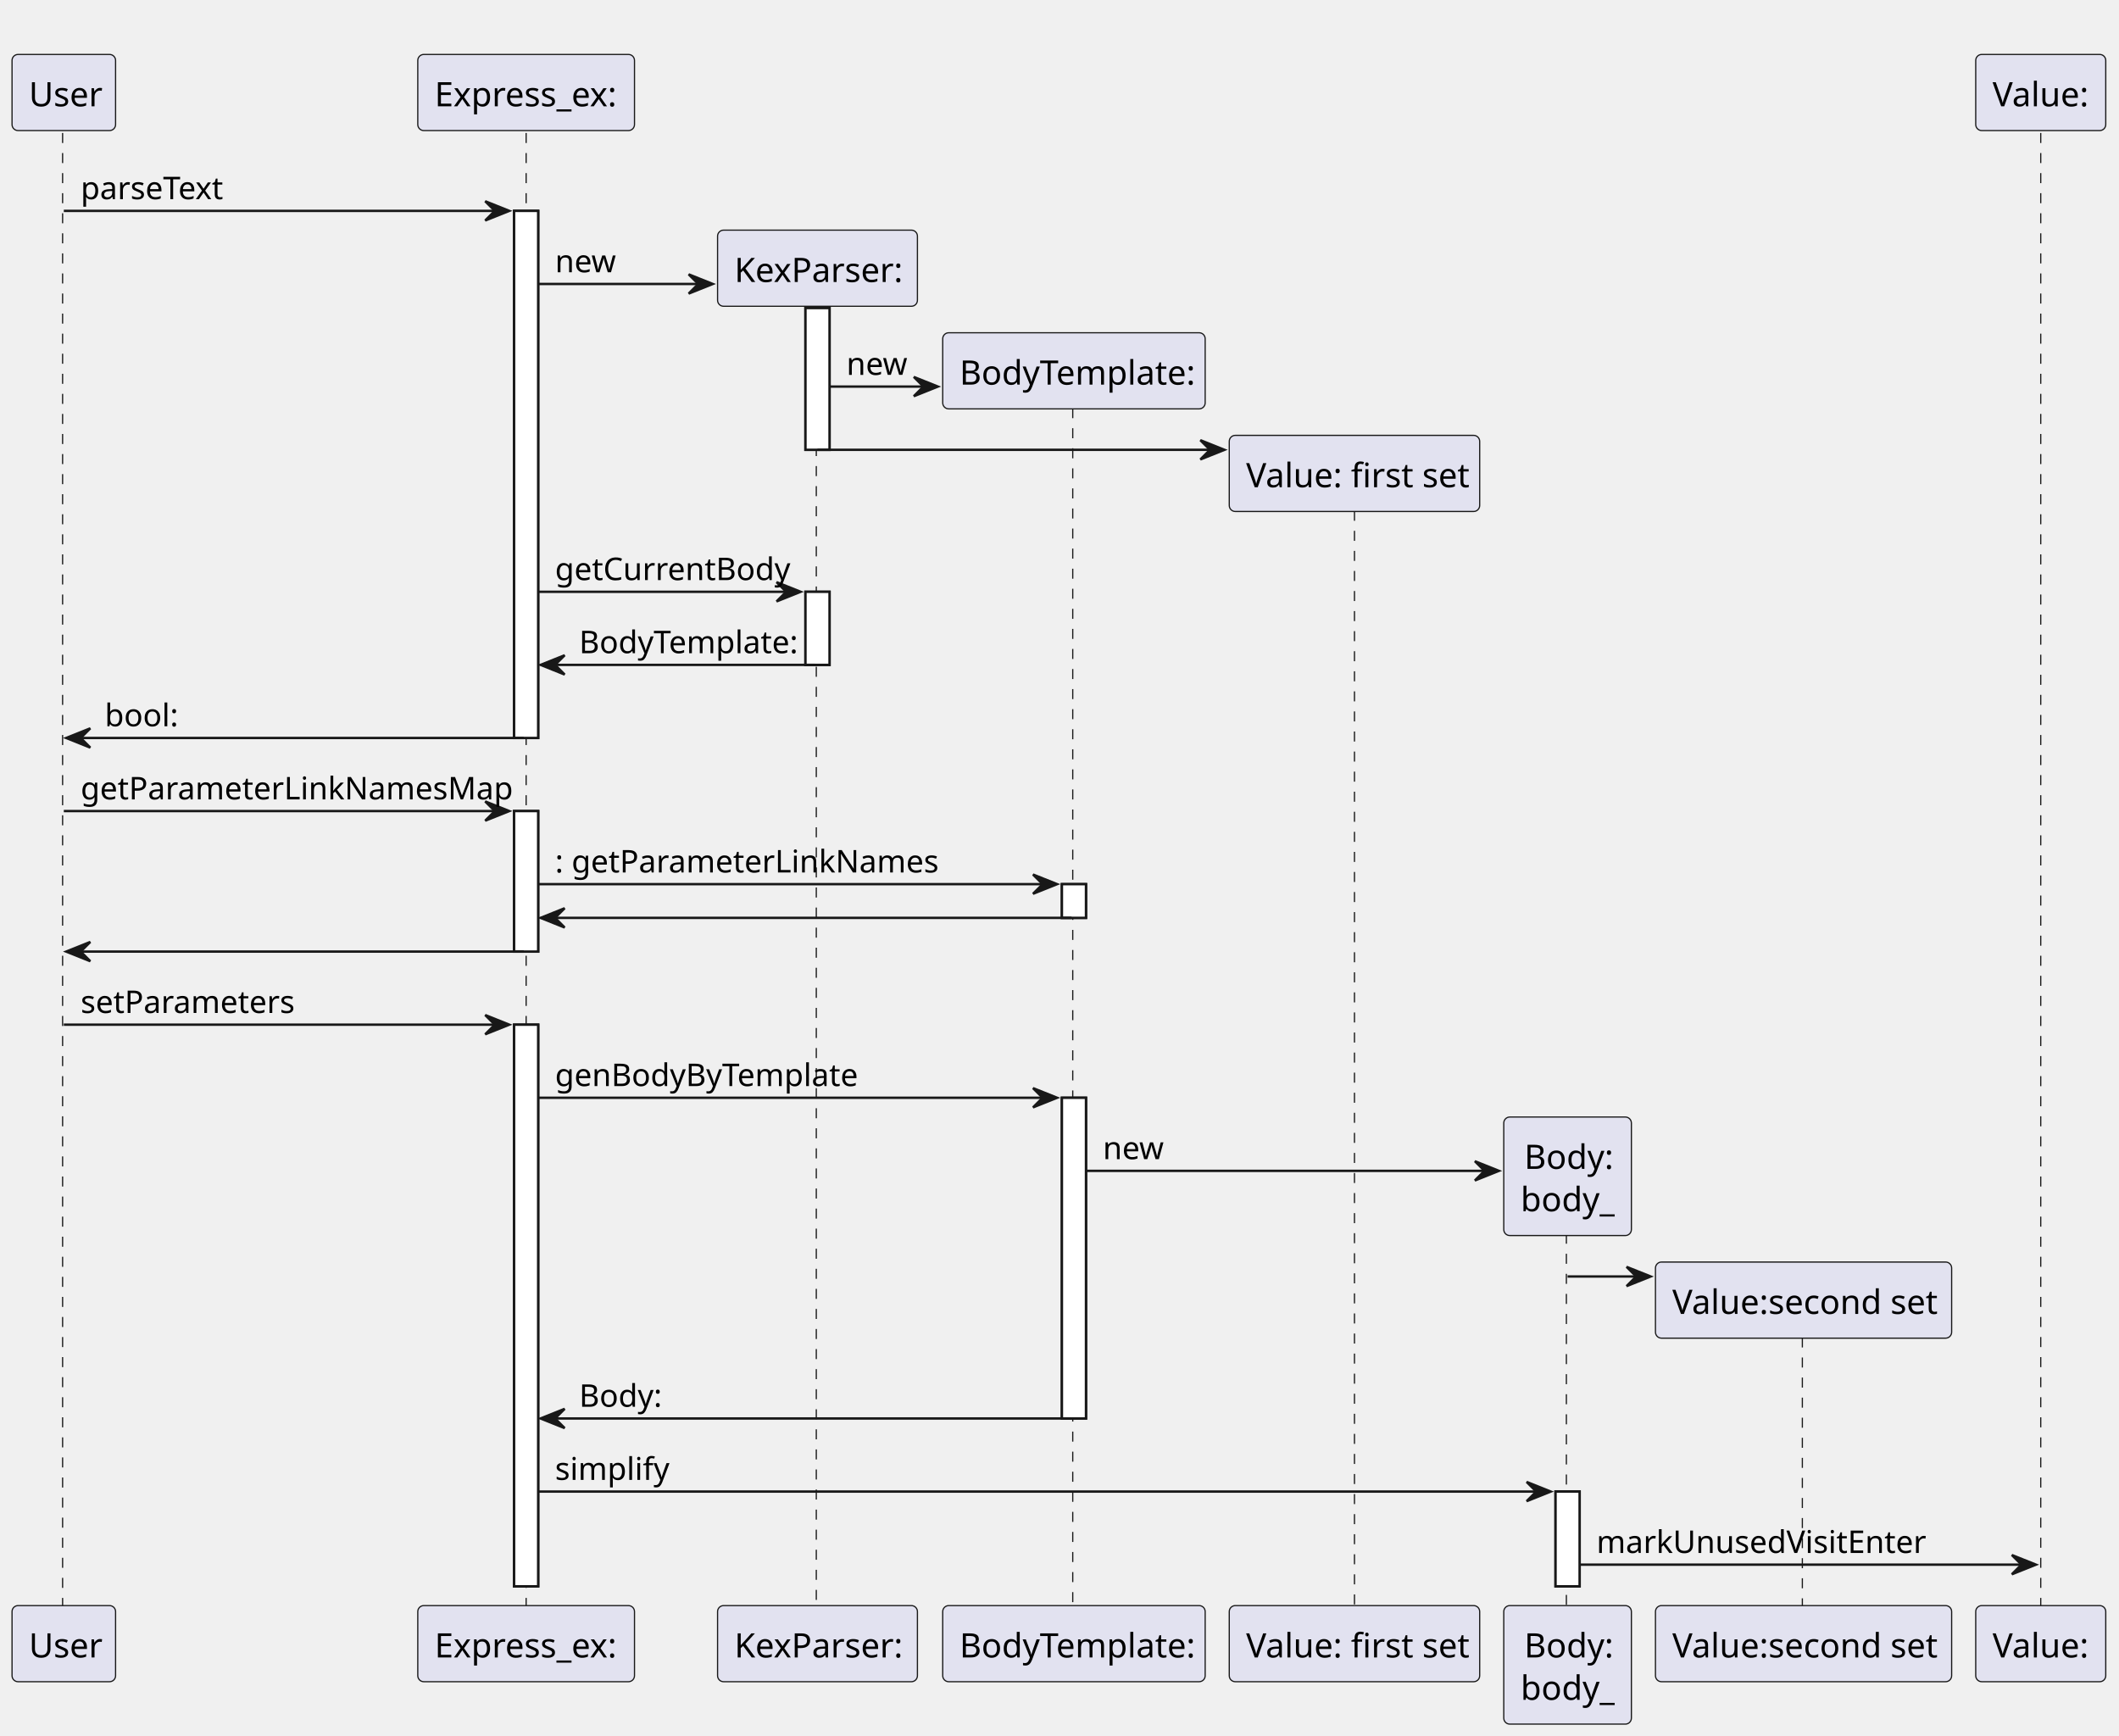
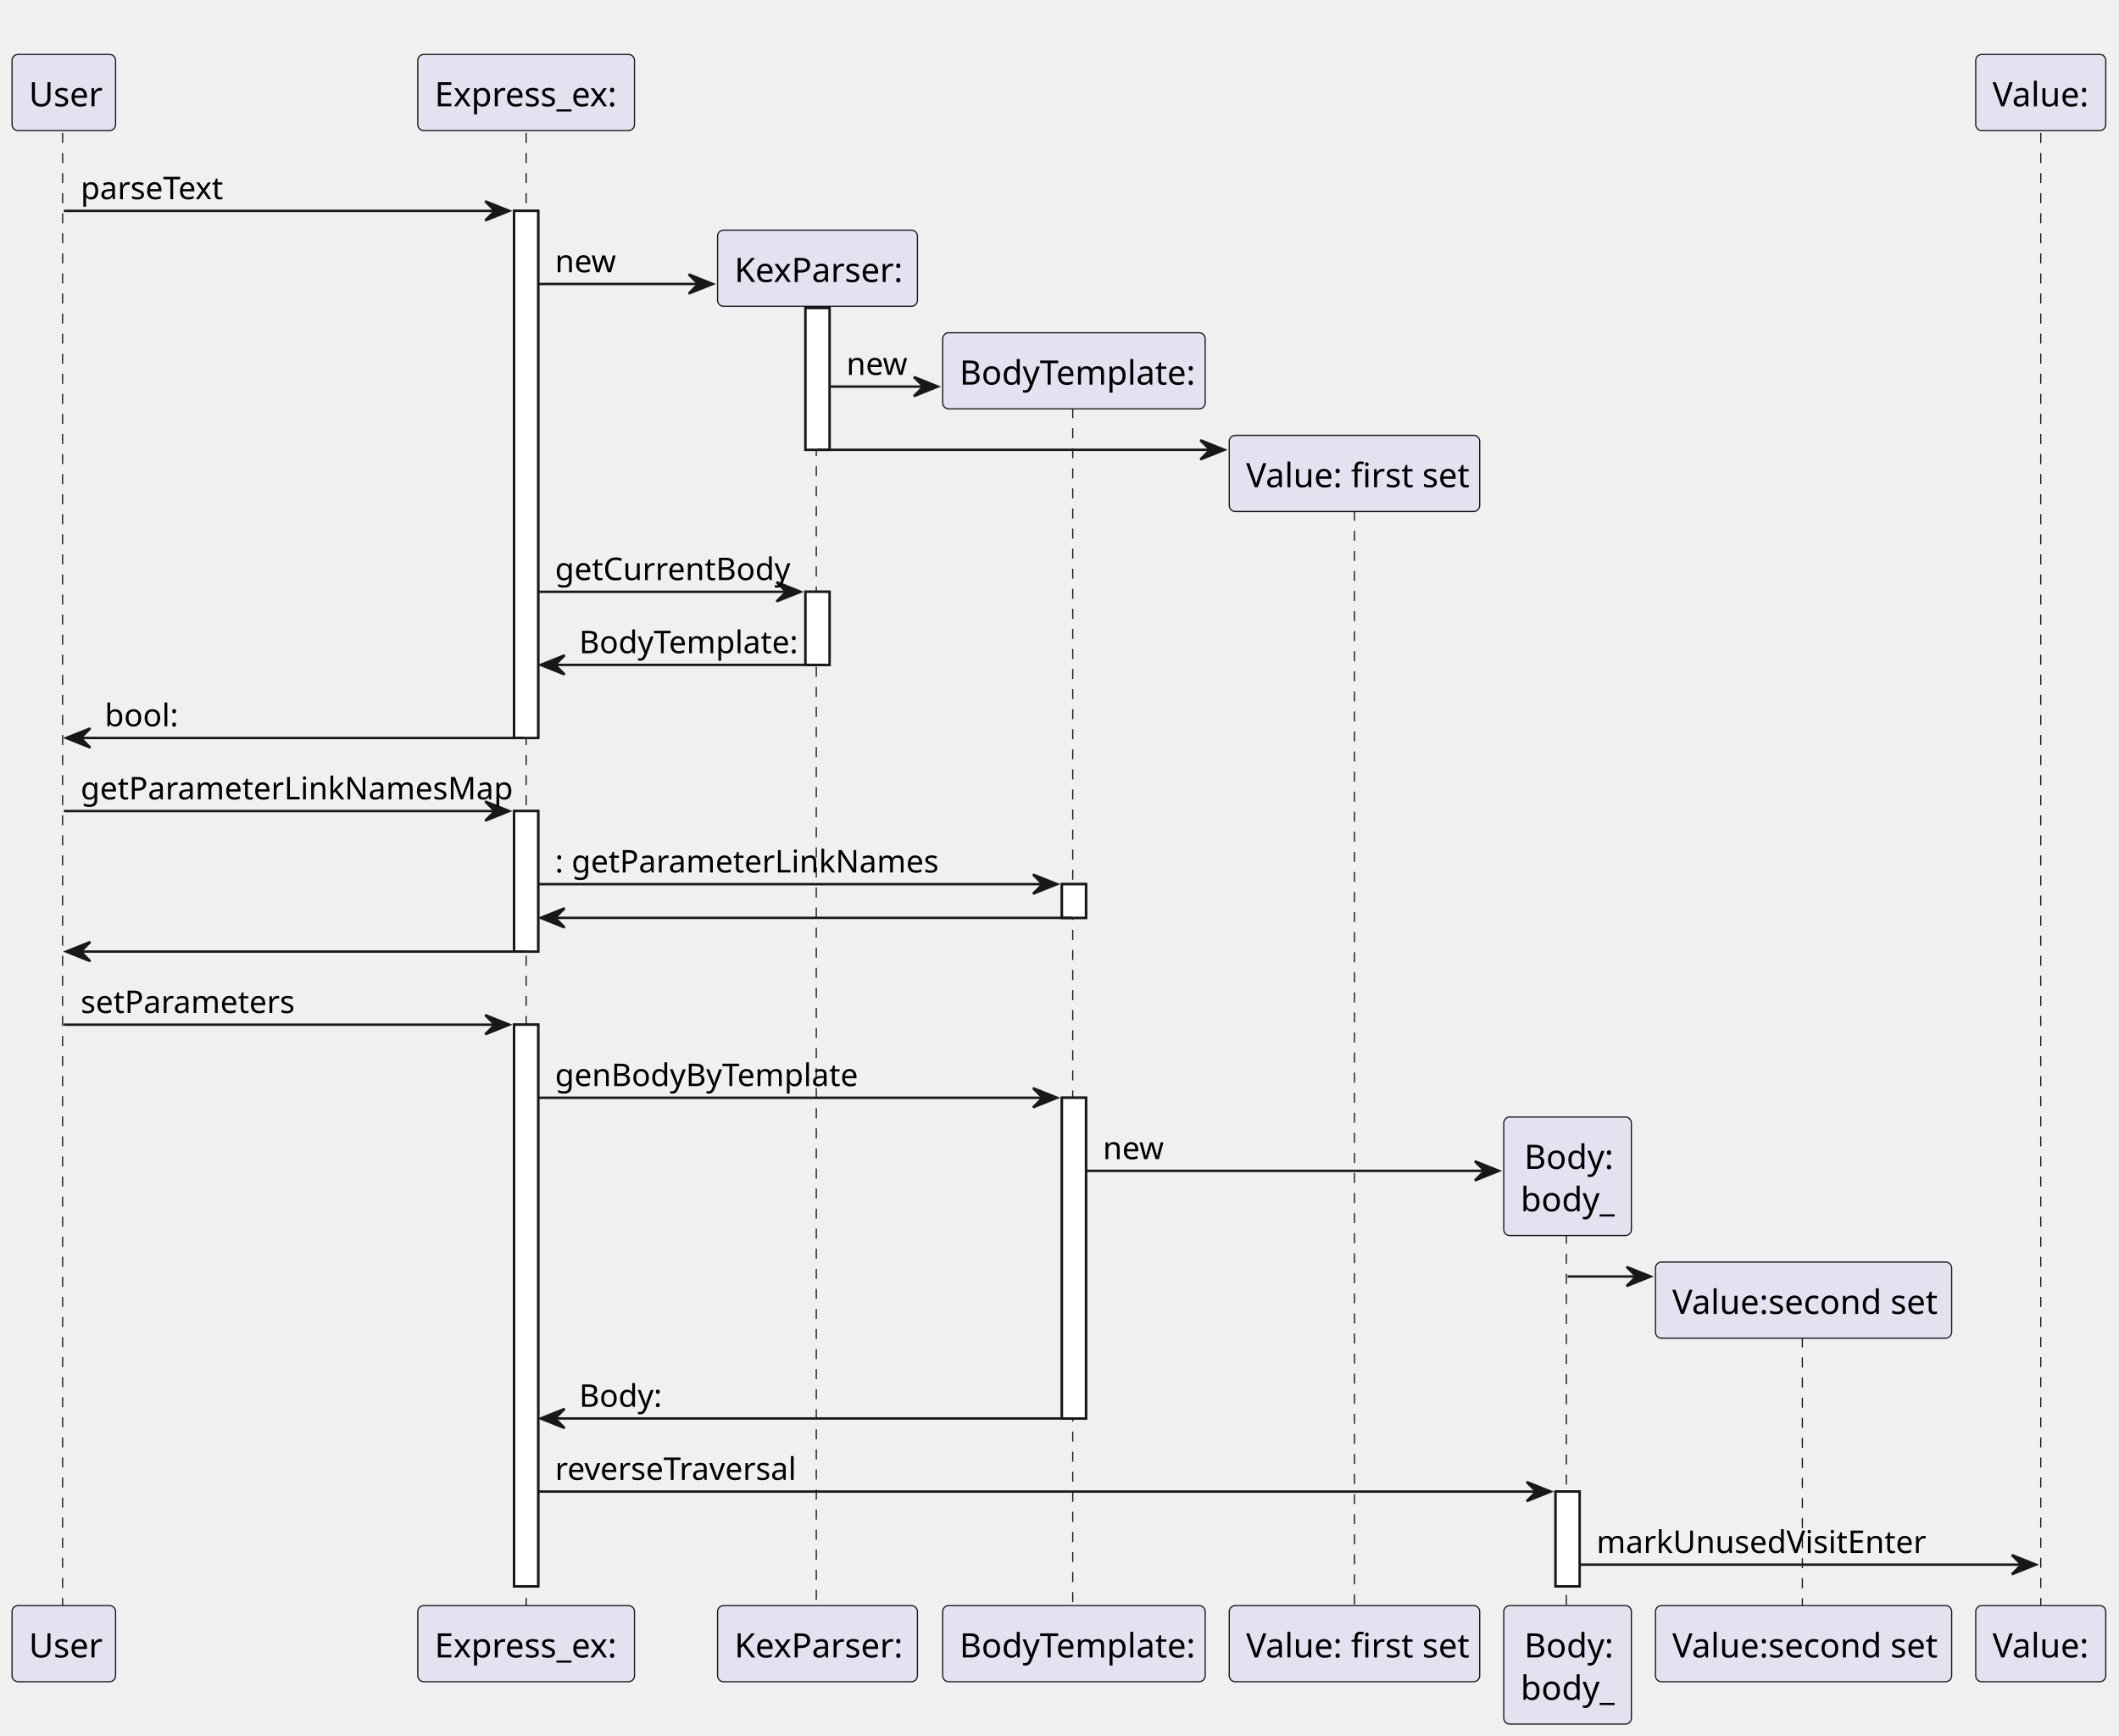
<svg xmlns="http://www.w3.org/2000/svg" contentStyleType="text/css" height="865.2px" preserveAspectRatio="none" style="width:1056px;height:865px;background:#FFFFFF;" version="1.1" viewBox="0 0 1056 865" width="1056px" zoomAndPan="magnify">
  <defs />
  <g>
    <rect fill="#FFFFFF" height="262.659" style="stroke:#181818;stroke-width:1.2;" width="12" x="256.2" y="105.084" />
    <rect fill="#FFFFFF" height="70.022" style="stroke:#181818;stroke-width:1.2;" width="12" x="256.2" y="404.166" />
    <rect fill="#FFFFFF" height="279.881" style="stroke:#181818;stroke-width:1.2;" width="12" x="256.2" y="510.609" />
    <rect fill="#FFFFFF" height="70.641" style="stroke:#181818;stroke-width:1.2;" width="12" x="401.4" y="153.506" />
    <rect fill="#FFFFFF" height="36.422" style="stroke:#181818;stroke-width:1.2;" width="12" x="401.4" y="294.9" />
    <rect fill="#FFFFFF" height="16.8" style="stroke:#181818;stroke-width:1.2;" width="12" x="529.2" y="440.587" />
    <rect fill="#FFFFFF" height="159.816" style="stroke:#181818;stroke-width:1.2;" width="12" x="529.2" y="547.031" />
    <rect fill="#FFFFFF" height="47.222" style="stroke:#181818;stroke-width:1.2;" width="12" x="775.2" y="743.269" />
    <line style="stroke:#181818;stroke-width:0.6;stroke-dasharray:5.0,5.0;" x1="31.2" x2="31.2" y1="66.263" y2="801.291" />
    <line style="stroke:#181818;stroke-width:0.6;stroke-dasharray:5.0,5.0;" x1="262.2" x2="262.2" y1="66.263" y2="801.291" />
    <line style="stroke:#181818;stroke-width:0.6;stroke-dasharray:5.0,5.0;" x1="406.8" x2="406.8" y1="152.25" y2="801.291" />
    <line style="stroke:#181818;stroke-width:0.6;stroke-dasharray:5.0,5.0;" x1="534.6" x2="534.6" y1="203.381" y2="801.291" />
    <line style="stroke:#181818;stroke-width:0.6;stroke-dasharray:5.0,5.0;" x1="675" x2="675" y1="254.512" y2="801.291" />
    <line style="stroke:#181818;stroke-width:0.6;stroke-dasharray:5.0,5.0;" x1="780.6" x2="780.6" y1="604.763" y2="801.291" />
    <line style="stroke:#181818;stroke-width:0.6;stroke-dasharray:5.0,5.0;" x1="898.2" x2="898.2" y1="666.459" y2="801.291" />
    <line style="stroke:#181818;stroke-width:0.6;stroke-dasharray:5.0,5.0;" x1="1017" x2="1017" y1="66.263" y2="801.291" />
    <rect fill="#E2E2F0" height="37.931" rx="3" ry="3" style="stroke:#181818;stroke-width:0.6;" width="51.6" x="6" y="27.131" />
-     <text fill="#000000" font-family="sans-serif" font-size="16.8" lengthAdjust="spacing" textLength="34.8" x="14.4" y="52.971">User</text>
+     <text fill="#000000" font-family="sans-serif" font-size="16.8" lengthAdjust="spacing" textLength="34.8" x="14.4" y="52.971">User
+         </text>
    <rect fill="#E2E2F0" height="37.931" rx="3" ry="3" style="stroke:#181818;stroke-width:0.6;" width="51.6" x="6" y="800.091" />
-     <text fill="#000000" font-family="sans-serif" font-size="16.8" lengthAdjust="spacing" textLength="34.8" x="14.4" y="825.931">User</text>
+     <text fill="#000000" font-family="sans-serif" font-size="16.8" lengthAdjust="spacing" textLength="34.8" x="14.4" y="825.931">User
+         </text>
    <rect fill="#E2E2F0" height="37.931" rx="3" ry="3" style="stroke:#181818;stroke-width:0.6;" width="108" x="208.2" y="27.131" />
-     <text fill="#000000" font-family="sans-serif" font-size="16.8" lengthAdjust="spacing" textLength="91.2" x="216.6" y="52.971">Express_ex:</text>
+     <text fill="#000000" font-family="sans-serif" font-size="16.8" lengthAdjust="spacing" textLength="91.2" x="216.6" y="52.971">Express_ex:
+         </text>
    <rect fill="#E2E2F0" height="37.931" rx="3" ry="3" style="stroke:#181818;stroke-width:0.6;" width="108" x="208.2" y="800.091" />
-     <text fill="#000000" font-family="sans-serif" font-size="16.8" lengthAdjust="spacing" textLength="91.2" x="216.6" y="825.931">Express_ex:</text>
+     <text fill="#000000" font-family="sans-serif" font-size="16.8" lengthAdjust="spacing" textLength="91.2" x="216.6" y="825.931">Express_ex:
+         </text>
    <rect fill="#E2E2F0" height="37.931" rx="3" ry="3" style="stroke:#181818;stroke-width:0.6;" width="99.6" x="357.6" y="800.091" />
-     <text fill="#000000" font-family="sans-serif" font-size="16.8" lengthAdjust="spacing" textLength="82.8" x="366" y="825.931">KexParser:</text>
+     <text fill="#000000" font-family="sans-serif" font-size="16.8" lengthAdjust="spacing" textLength="82.8" x="366" y="825.931">KexParser:
+         </text>
    <rect fill="#E2E2F0" height="37.931" rx="3" ry="3" style="stroke:#181818;stroke-width:0.6;" width="130.8" x="469.8" y="800.091" />
-     <text fill="#000000" font-family="sans-serif" font-size="16.8" lengthAdjust="spacing" textLength="114" x="478.2" y="825.931">BodyTemplate:</text>
+     <text fill="#000000" font-family="sans-serif" font-size="16.8" lengthAdjust="spacing" textLength="114" x="478.2" y="825.931">BodyTemplate:
+         </text>
    <rect fill="#E2E2F0" height="37.931" rx="3" ry="3" style="stroke:#181818;stroke-width:0.6;" width="124.8" x="612.6" y="800.091" />
-     <text fill="#000000" font-family="sans-serif" font-size="16.8" lengthAdjust="spacing" textLength="108" x="621" y="825.931">Value: first set</text>
+     <text fill="#000000" font-family="sans-serif" font-size="16.8" lengthAdjust="spacing" textLength="108" x="621" y="825.931">Value: first set
+         </text>
    <rect fill="#E2E2F0" height="59.062" rx="3" ry="3" style="stroke:#181818;stroke-width:0.6;" width="63.6" x="749.4" y="800.091" />
-     <text fill="#000000" font-family="sans-serif" font-size="16.8" lengthAdjust="spacing" textLength="43.2" x="759.6" y="825.931">Body:</text>
-     <text fill="#000000" font-family="sans-serif" font-size="16.8" lengthAdjust="spacing" textLength="46.8" x="757.8" y="847.062">body_</text>
+     <text fill="#000000" font-family="sans-serif" font-size="16.8" lengthAdjust="spacing" textLength="43.2" x="759.6" y="825.931">Body:
+         </text>
+     <text fill="#000000" font-family="sans-serif" font-size="16.8" lengthAdjust="spacing" textLength="46.8" x="757.8" y="847.062">body_
+         </text>
    <rect fill="#E2E2F0" height="37.931" rx="3" ry="3" style="stroke:#181818;stroke-width:0.6;" width="147.6" x="825" y="800.091" />
-     <text fill="#000000" font-family="sans-serif" font-size="16.8" lengthAdjust="spacing" textLength="130.8" x="833.4" y="825.931">Value:second set</text>
+     <text fill="#000000" font-family="sans-serif" font-size="16.8" lengthAdjust="spacing" textLength="130.8" x="833.4" y="825.931">Value:second set
+         </text>
    <rect fill="#E2E2F0" height="37.931" rx="3" ry="3" style="stroke:#181818;stroke-width:0.6;" width="64.8" x="984.6" y="27.131" />
-     <text fill="#000000" font-family="sans-serif" font-size="16.8" lengthAdjust="spacing" textLength="48" x="993" y="52.971">Value:</text>
+     <text fill="#000000" font-family="sans-serif" font-size="16.8" lengthAdjust="spacing" textLength="48" x="993" y="52.971">Value:
+         </text>
    <rect fill="#E2E2F0" height="37.931" rx="3" ry="3" style="stroke:#181818;stroke-width:0.6;" width="64.8" x="984.6" y="800.091" />
-     <text fill="#000000" font-family="sans-serif" font-size="16.8" lengthAdjust="spacing" textLength="48" x="993" y="825.931">Value:</text>
+     <text fill="#000000" font-family="sans-serif" font-size="16.8" lengthAdjust="spacing" textLength="48" x="993" y="825.931">Value:
+         </text>
    <rect fill="#FFFFFF" height="262.659" style="stroke:#181818;stroke-width:1.2;" width="12" x="256.2" y="105.084" />
    <rect fill="#FFFFFF" height="70.022" style="stroke:#181818;stroke-width:1.2;" width="12" x="256.2" y="404.166" />
    <rect fill="#FFFFFF" height="279.881" style="stroke:#181818;stroke-width:1.2;" width="12" x="256.2" y="510.609" />
    <rect fill="#FFFFFF" height="70.641" style="stroke:#181818;stroke-width:1.2;" width="12" x="401.4" y="153.506" />
    <rect fill="#FFFFFF" height="36.422" style="stroke:#181818;stroke-width:1.2;" width="12" x="401.4" y="294.9" />
    <rect fill="#FFFFFF" height="16.8" style="stroke:#181818;stroke-width:1.2;" width="12" x="529.2" y="440.587" />
    <rect fill="#FFFFFF" height="159.816" style="stroke:#181818;stroke-width:1.2;" width="12" x="529.2" y="547.031" />
    <rect fill="#FFFFFF" height="47.222" style="stroke:#181818;stroke-width:1.2;" width="12" x="775.2" y="743.269" />
    <polygon fill="#181818" points="241.8,100.284,253.8,105.084,241.8,109.884,246.6,105.084" style="stroke:#181818;stroke-width:1.2;" />
    <line style="stroke:#181818;stroke-width:1.2;" x1="31.8" x2="249" y1="105.084" y2="105.084" />
-     <text fill="#000000" font-family="sans-serif" font-size="15.6" lengthAdjust="spacing" textLength="68.4" x="40.2" y="99.257">parseText</text>
+     <text fill="#000000" font-family="sans-serif" font-size="15.6" lengthAdjust="spacing" textLength="68.4" x="40.2" y="99.257">parseText
+         </text>
    <polygon fill="#181818" points="343.2,136.706,355.2,141.506,343.2,146.306,348,141.506" style="stroke:#181818;stroke-width:1.2;" />
    <line style="stroke:#181818;stroke-width:1.2;" x1="268.2" x2="350.4" y1="141.506" y2="141.506" />
-     <text fill="#000000" font-family="sans-serif" font-size="15.6" lengthAdjust="spacing" textLength="27.6" x="276.6" y="135.679">new</text>
+     <text fill="#000000" font-family="sans-serif" font-size="15.6" lengthAdjust="spacing" textLength="27.6" x="276.6" y="135.679">new
+         </text>
    <rect fill="#E2E2F0" height="37.931" rx="3" ry="3" style="stroke:#181818;stroke-width:0.6;" width="99.6" x="357.6" y="114.684" />
-     <text fill="#000000" font-family="sans-serif" font-size="16.8" lengthAdjust="spacing" textLength="82.8" x="366" y="140.524">KexParser:</text>
+     <text fill="#000000" font-family="sans-serif" font-size="16.8" lengthAdjust="spacing" textLength="82.8" x="366" y="140.524">KexParser:
+         </text>
    <polygon fill="#181818" points="455.4,187.838,467.4,192.637,455.4,197.438,460.2,192.637" style="stroke:#181818;stroke-width:1.2;" />
    <line style="stroke:#181818;stroke-width:1.2;" x1="413.4" x2="462.6" y1="192.637" y2="192.637" />
-     <text fill="#000000" font-family="sans-serif" font-size="15.6" lengthAdjust="spacing" textLength="27.6" x="421.8" y="186.81">new</text>
+     <text fill="#000000" font-family="sans-serif" font-size="15.6" lengthAdjust="spacing" textLength="27.6" x="421.8" y="186.81">new
+         </text>
    <rect fill="#E2E2F0" height="37.931" rx="3" ry="3" style="stroke:#181818;stroke-width:0.6;" width="130.8" x="469.8" y="165.816" />
-     <text fill="#000000" font-family="sans-serif" font-size="16.8" lengthAdjust="spacing" textLength="114" x="478.2" y="191.655">BodyTemplate:</text>
+     <text fill="#000000" font-family="sans-serif" font-size="16.8" lengthAdjust="spacing" textLength="114" x="478.2" y="191.655">BodyTemplate:
+         </text>
    <polygon fill="#181818" points="598.2,219.347,610.2,224.147,598.2,228.947,603,224.147" style="stroke:#181818;stroke-width:1.2;" />
    <line style="stroke:#181818;stroke-width:1.2;" x1="407.4" x2="605.4" y1="224.147" y2="224.147" />
    <rect fill="#E2E2F0" height="37.931" rx="3" ry="3" style="stroke:#181818;stroke-width:0.6;" width="124.8" x="612.6" y="216.947" />
-     <text fill="#000000" font-family="sans-serif" font-size="16.8" lengthAdjust="spacing" textLength="108" x="621" y="242.787">Value: first set</text>
+     <text fill="#000000" font-family="sans-serif" font-size="16.8" lengthAdjust="spacing" textLength="108" x="621" y="242.787">Value: first set
+         </text>
    <polygon fill="#181818" points="387,290.1,399,294.9,387,299.7,391.8,294.9" style="stroke:#181818;stroke-width:1.2;" />
    <line style="stroke:#181818;stroke-width:1.2;" x1="268.2" x2="394.2" y1="294.9" y2="294.9" />
-     <text fill="#000000" font-family="sans-serif" font-size="15.6" lengthAdjust="spacing" textLength="108" x="276.6" y="289.072">getCurrentBody</text>
+     <text fill="#000000" font-family="sans-serif" font-size="15.6" lengthAdjust="spacing" textLength="108" x="276.6" y="289.072">getCurrentBody
+         </text>
    <polygon fill="#181818" points="281.4,326.522,269.4,331.322,281.4,336.122,276.6,331.322" style="stroke:#181818;stroke-width:1.2;" />
    <line style="stroke:#181818;stroke-width:1.2;" x1="274.2" x2="406.2" y1="331.322" y2="331.322" />
-     <text fill="#000000" font-family="sans-serif" font-size="15.6" lengthAdjust="spacing" textLength="104.4" x="288.6" y="325.494">BodyTemplate:</text>
+     <text fill="#000000" font-family="sans-serif" font-size="15.6" lengthAdjust="spacing" textLength="104.4" x="288.6" y="325.494">BodyTemplate:
+         </text>
    <polygon fill="#181818" points="45,362.944,33,367.744,45,372.544,40.2,367.744" style="stroke:#181818;stroke-width:1.2;" />
    <line style="stroke:#181818;stroke-width:1.2;" x1="37.8" x2="261" y1="367.744" y2="367.744" />
-     <text fill="#000000" font-family="sans-serif" font-size="15.6" lengthAdjust="spacing" textLength="33.6" x="52.2" y="361.916">bool:</text>
+     <text fill="#000000" font-family="sans-serif" font-size="15.6" lengthAdjust="spacing" textLength="33.6" x="52.2" y="361.916">bool:
+         </text>
    <polygon fill="#181818" points="241.8,399.366,253.8,404.166,241.8,408.966,246.6,404.166" style="stroke:#181818;stroke-width:1.2;" />
    <line style="stroke:#181818;stroke-width:1.2;" x1="31.8" x2="249" y1="404.166" y2="404.166" />
-     <text fill="#000000" font-family="sans-serif" font-size="15.6" lengthAdjust="spacing" textLength="201.6" x="40.2" y="398.338">getParameterLinkNamesMap</text>
+     <text fill="#000000" font-family="sans-serif" font-size="15.6" lengthAdjust="spacing" textLength="201.6" x="40.2" y="398.338">getParameterLinkNamesMap
+         </text>
    <polygon fill="#181818" points="514.8,435.788,526.8,440.587,514.8,445.387,519.6,440.587" style="stroke:#181818;stroke-width:1.2;" />
    <line style="stroke:#181818;stroke-width:1.2;" x1="268.2" x2="522" y1="440.587" y2="440.587" />
-     <text fill="#000000" font-family="sans-serif" font-size="15.6" lengthAdjust="spacing" textLength="181.2" x="276.6" y="434.76">: getParameterLinkNames</text>
+     <text fill="#000000" font-family="sans-serif" font-size="15.6" lengthAdjust="spacing" textLength="181.2" x="276.6" y="434.76">: getParameterLinkNames
+         </text>
    <polygon fill="#181818" points="281.4,452.587,269.4,457.387,281.4,462.188,276.6,457.387" style="stroke:#181818;stroke-width:1.2;" />
    <line style="stroke:#181818;stroke-width:1.2;" x1="274.2" x2="534" y1="457.387" y2="457.387" />
    <polygon fill="#181818" points="45,469.387,33,474.188,45,478.988,40.2,474.188" style="stroke:#181818;stroke-width:1.2;" />
    <line style="stroke:#181818;stroke-width:1.2;" x1="37.8" x2="261" y1="474.188" y2="474.188" />
    <polygon fill="#181818" points="241.8,505.809,253.8,510.609,241.8,515.409,246.6,510.609" style="stroke:#181818;stroke-width:1.2;" />
    <line style="stroke:#181818;stroke-width:1.2;" x1="31.8" x2="249" y1="510.609" y2="510.609" />
-     <text fill="#000000" font-family="sans-serif" font-size="15.6" lengthAdjust="spacing" textLength="102" x="40.2" y="504.782">setParameters</text>
+     <text fill="#000000" font-family="sans-serif" font-size="15.6" lengthAdjust="spacing" textLength="102" x="40.2" y="504.782">setParameters
+         </text>
    <polygon fill="#181818" points="514.8,542.231,526.8,547.031,514.8,551.831,519.6,547.031" style="stroke:#181818;stroke-width:1.2;" />
    <line style="stroke:#181818;stroke-width:1.2;" x1="268.2" x2="522" y1="547.031" y2="547.031" />
-     <text fill="#000000" font-family="sans-serif" font-size="15.6" lengthAdjust="spacing" textLength="144" x="276.6" y="541.203">genBodyByTemplate</text>
+     <text fill="#000000" font-family="sans-serif" font-size="15.6" lengthAdjust="spacing" textLength="144" x="276.6" y="541.203">genBodyByTemplate
+         </text>
    <polygon fill="#181818" points="735,578.653,747,583.453,735,588.253,739.8,583.453" style="stroke:#181818;stroke-width:1.2;" />
    <line style="stroke:#181818;stroke-width:1.2;" x1="541.2" x2="742.2" y1="583.453" y2="583.453" />
-     <text fill="#000000" font-family="sans-serif" font-size="15.6" lengthAdjust="spacing" textLength="27.6" x="549.6" y="577.625">new</text>
+     <text fill="#000000" font-family="sans-serif" font-size="15.6" lengthAdjust="spacing" textLength="27.6" x="549.6" y="577.625">new
+         </text>
    <rect fill="#E2E2F0" height="59.062" rx="3" ry="3" style="stroke:#181818;stroke-width:0.6;" width="63.6" x="749.4" y="556.631" />
-     <text fill="#000000" font-family="sans-serif" font-size="16.8" lengthAdjust="spacing" textLength="43.2" x="759.6" y="582.471">Body:</text>
-     <text fill="#000000" font-family="sans-serif" font-size="16.8" lengthAdjust="spacing" textLength="46.8" x="757.8" y="603.602">body_</text>
+     <text fill="#000000" font-family="sans-serif" font-size="16.8" lengthAdjust="spacing" textLength="43.2" x="759.6" y="582.471">Body:
+         </text>
+     <text fill="#000000" font-family="sans-serif" font-size="16.8" lengthAdjust="spacing" textLength="46.8" x="757.8" y="603.602">body_
+         </text>
    <polygon fill="#181818" points="810.6,631.294,822.6,636.094,810.6,640.894,815.4,636.094" style="stroke:#181818;stroke-width:1.2;" />
    <line style="stroke:#181818;stroke-width:1.2;" x1="781.2" x2="817.8" y1="636.094" y2="636.094" />
    <rect fill="#E2E2F0" height="37.931" rx="3" ry="3" style="stroke:#181818;stroke-width:0.6;" width="147.6" x="825" y="628.894" />
-     <text fill="#000000" font-family="sans-serif" font-size="16.8" lengthAdjust="spacing" textLength="130.8" x="833.4" y="654.734">Value:second set</text>
+     <text fill="#000000" font-family="sans-serif" font-size="16.8" lengthAdjust="spacing" textLength="130.8" x="833.4" y="654.734">Value:second set
+         </text>
    <polygon fill="#181818" points="281.4,702.047,269.4,706.847,281.4,711.647,276.6,706.847" style="stroke:#181818;stroke-width:1.2;" />
    <line style="stroke:#181818;stroke-width:1.2;" x1="274.2" x2="534" y1="706.847" y2="706.847" />
-     <text fill="#000000" font-family="sans-serif" font-size="15.6" lengthAdjust="spacing" textLength="40.8" x="288.6" y="701.019">Body:</text>
+     <text fill="#000000" font-family="sans-serif" font-size="15.6" lengthAdjust="spacing" textLength="40.8" x="288.6" y="701.019">Body:
+         </text>
    <polygon fill="#181818" points="760.8,738.469,772.8,743.269,760.8,748.069,765.6,743.269" style="stroke:#181818;stroke-width:1.2;" />
    <line style="stroke:#181818;stroke-width:1.2;" x1="268.2" x2="768" y1="743.269" y2="743.269" />
-     <text fill="#000000" font-family="sans-serif" font-size="15.6" lengthAdjust="spacing" textLength="52.8" x="276.6" y="737.441">simplify</text>
+     <text fill="#000000" font-family="sans-serif" font-size="15.6" lengthAdjust="spacing" textLength="52.8" x="276.6" y="737.441">reverseTraversal
+         </text>
    <polygon fill="#181818" points="1002.6,774.891,1014.6,779.691,1002.6,784.491,1007.4,779.691" style="stroke:#181818;stroke-width:1.2;" />
    <line style="stroke:#181818;stroke-width:1.2;" x1="787.2" x2="1009.8" y1="779.691" y2="779.691" />
-     <text fill="#000000" font-family="sans-serif" font-size="15.6" lengthAdjust="spacing" textLength="156" x="795.6" y="773.863">markUnusedVisitEnter</text>
+     <text fill="#000000" font-family="sans-serif" font-size="15.6" lengthAdjust="spacing" textLength="156" x="795.6" y="773.863">markUnusedVisitEnter
+         </text>
  </g>
</svg>
